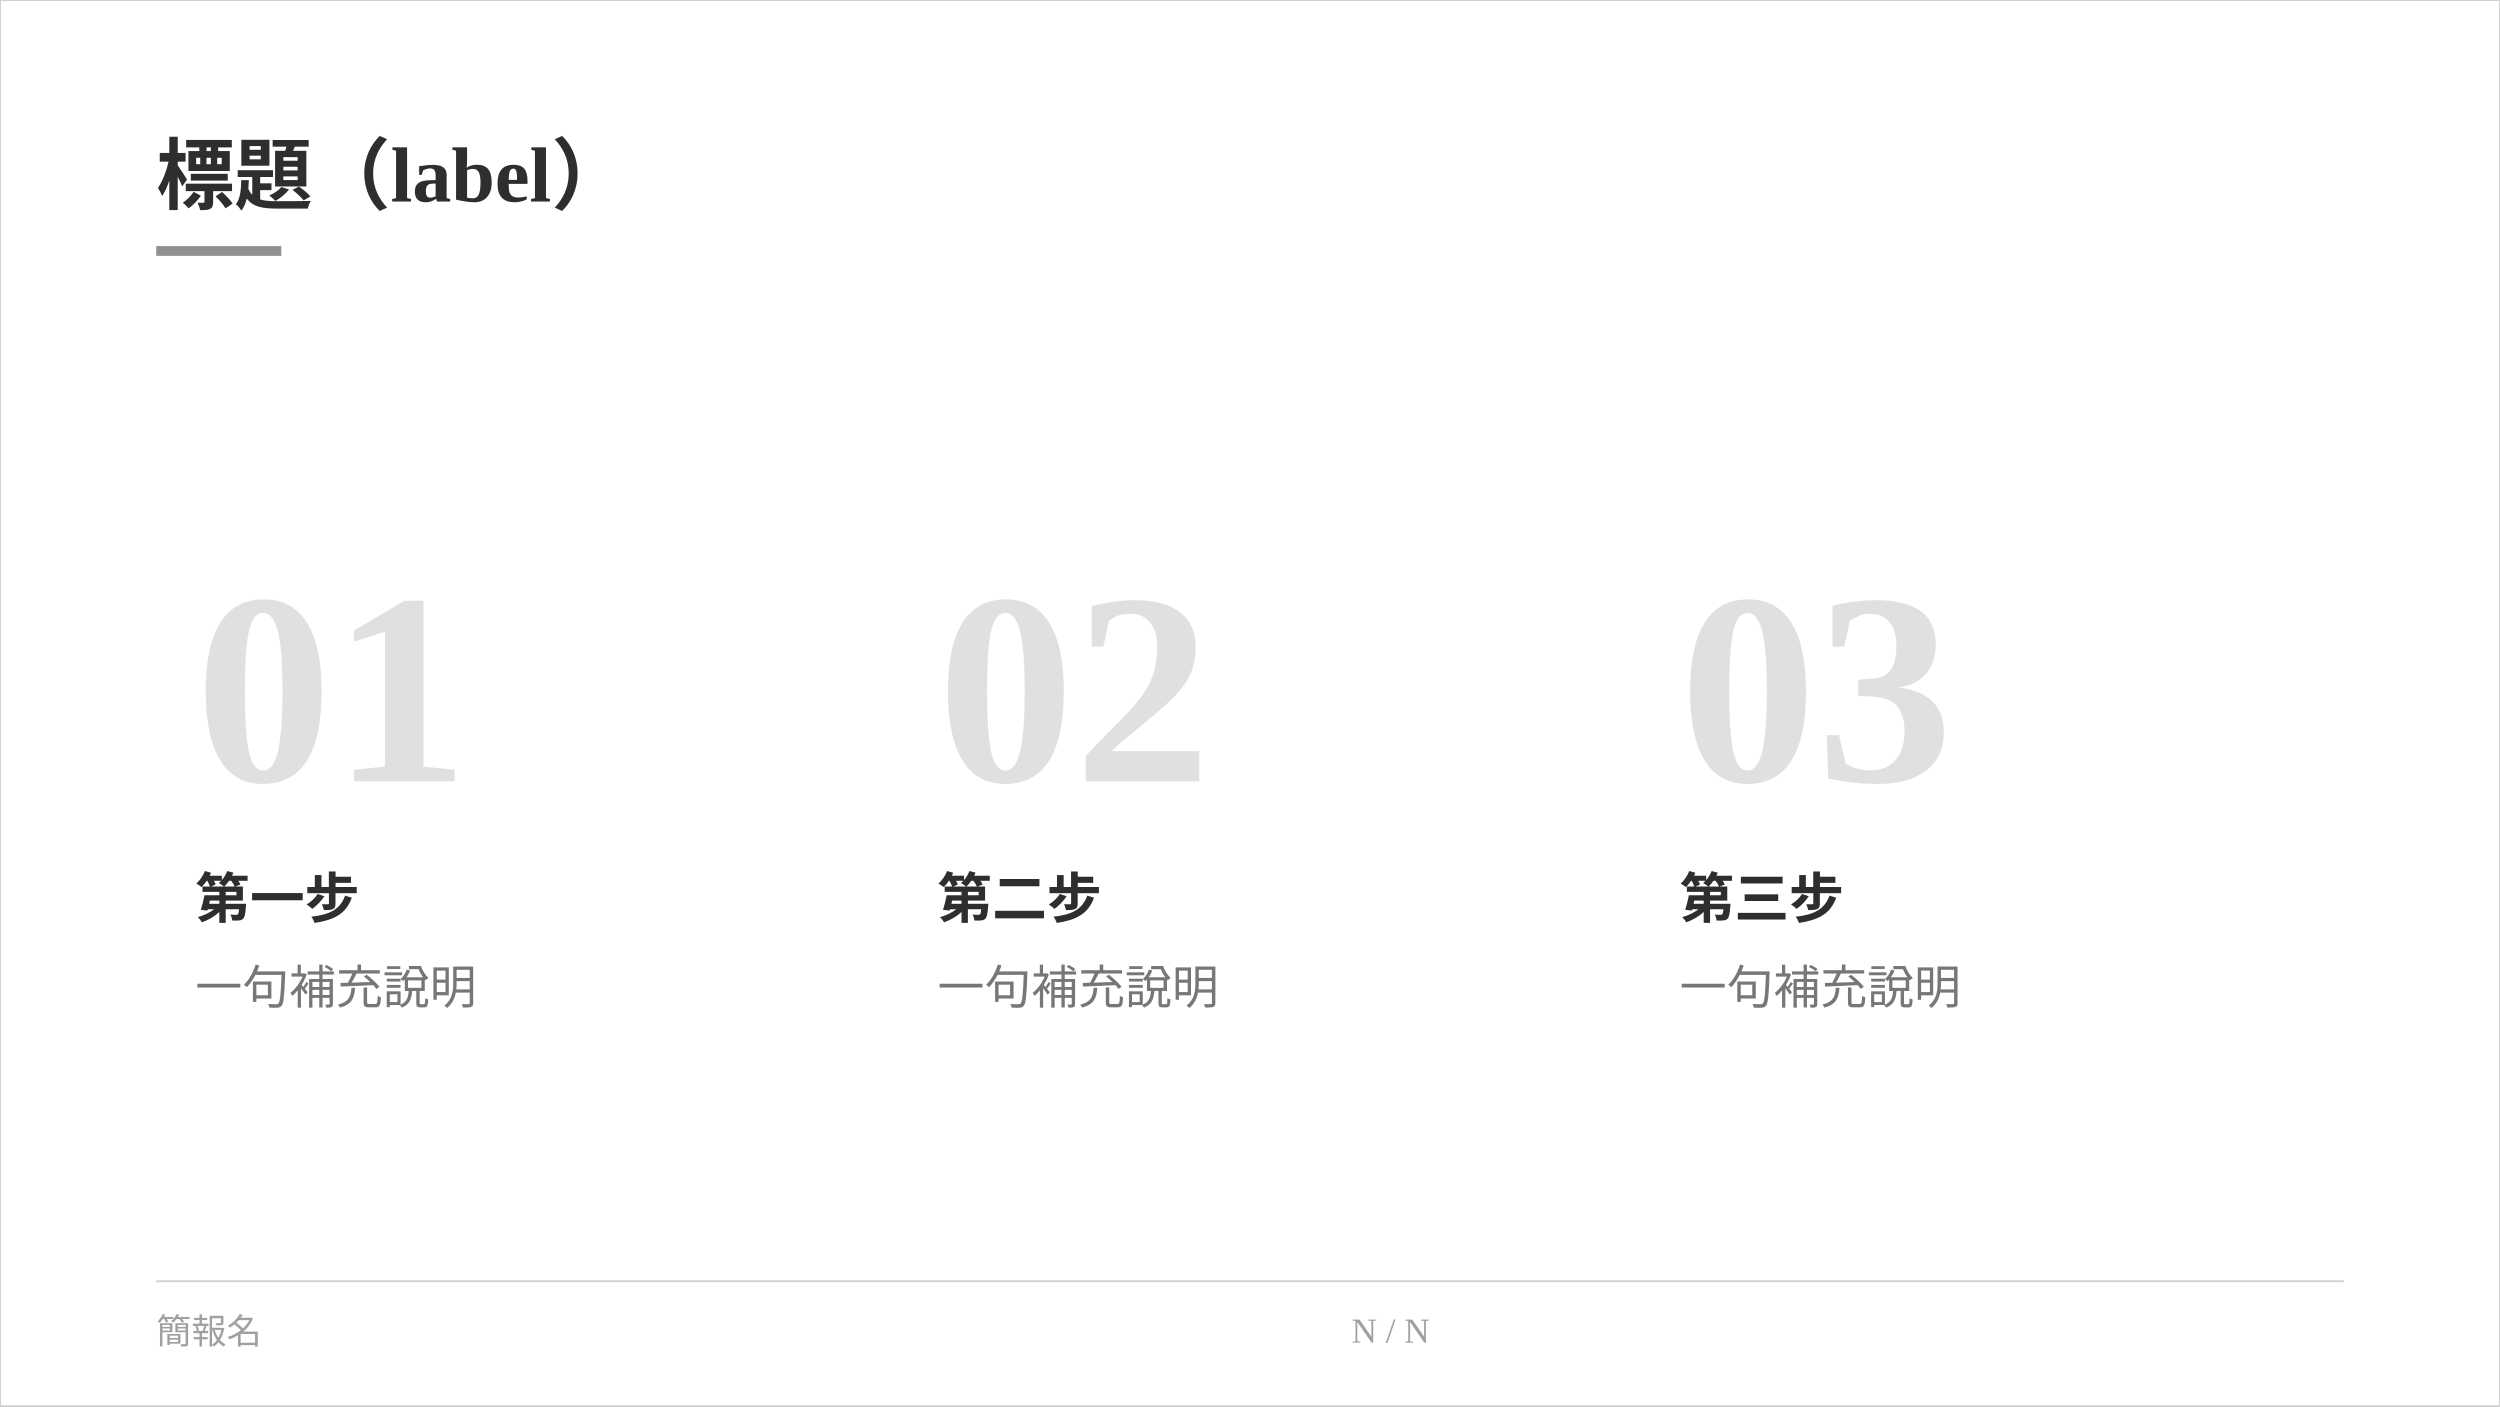
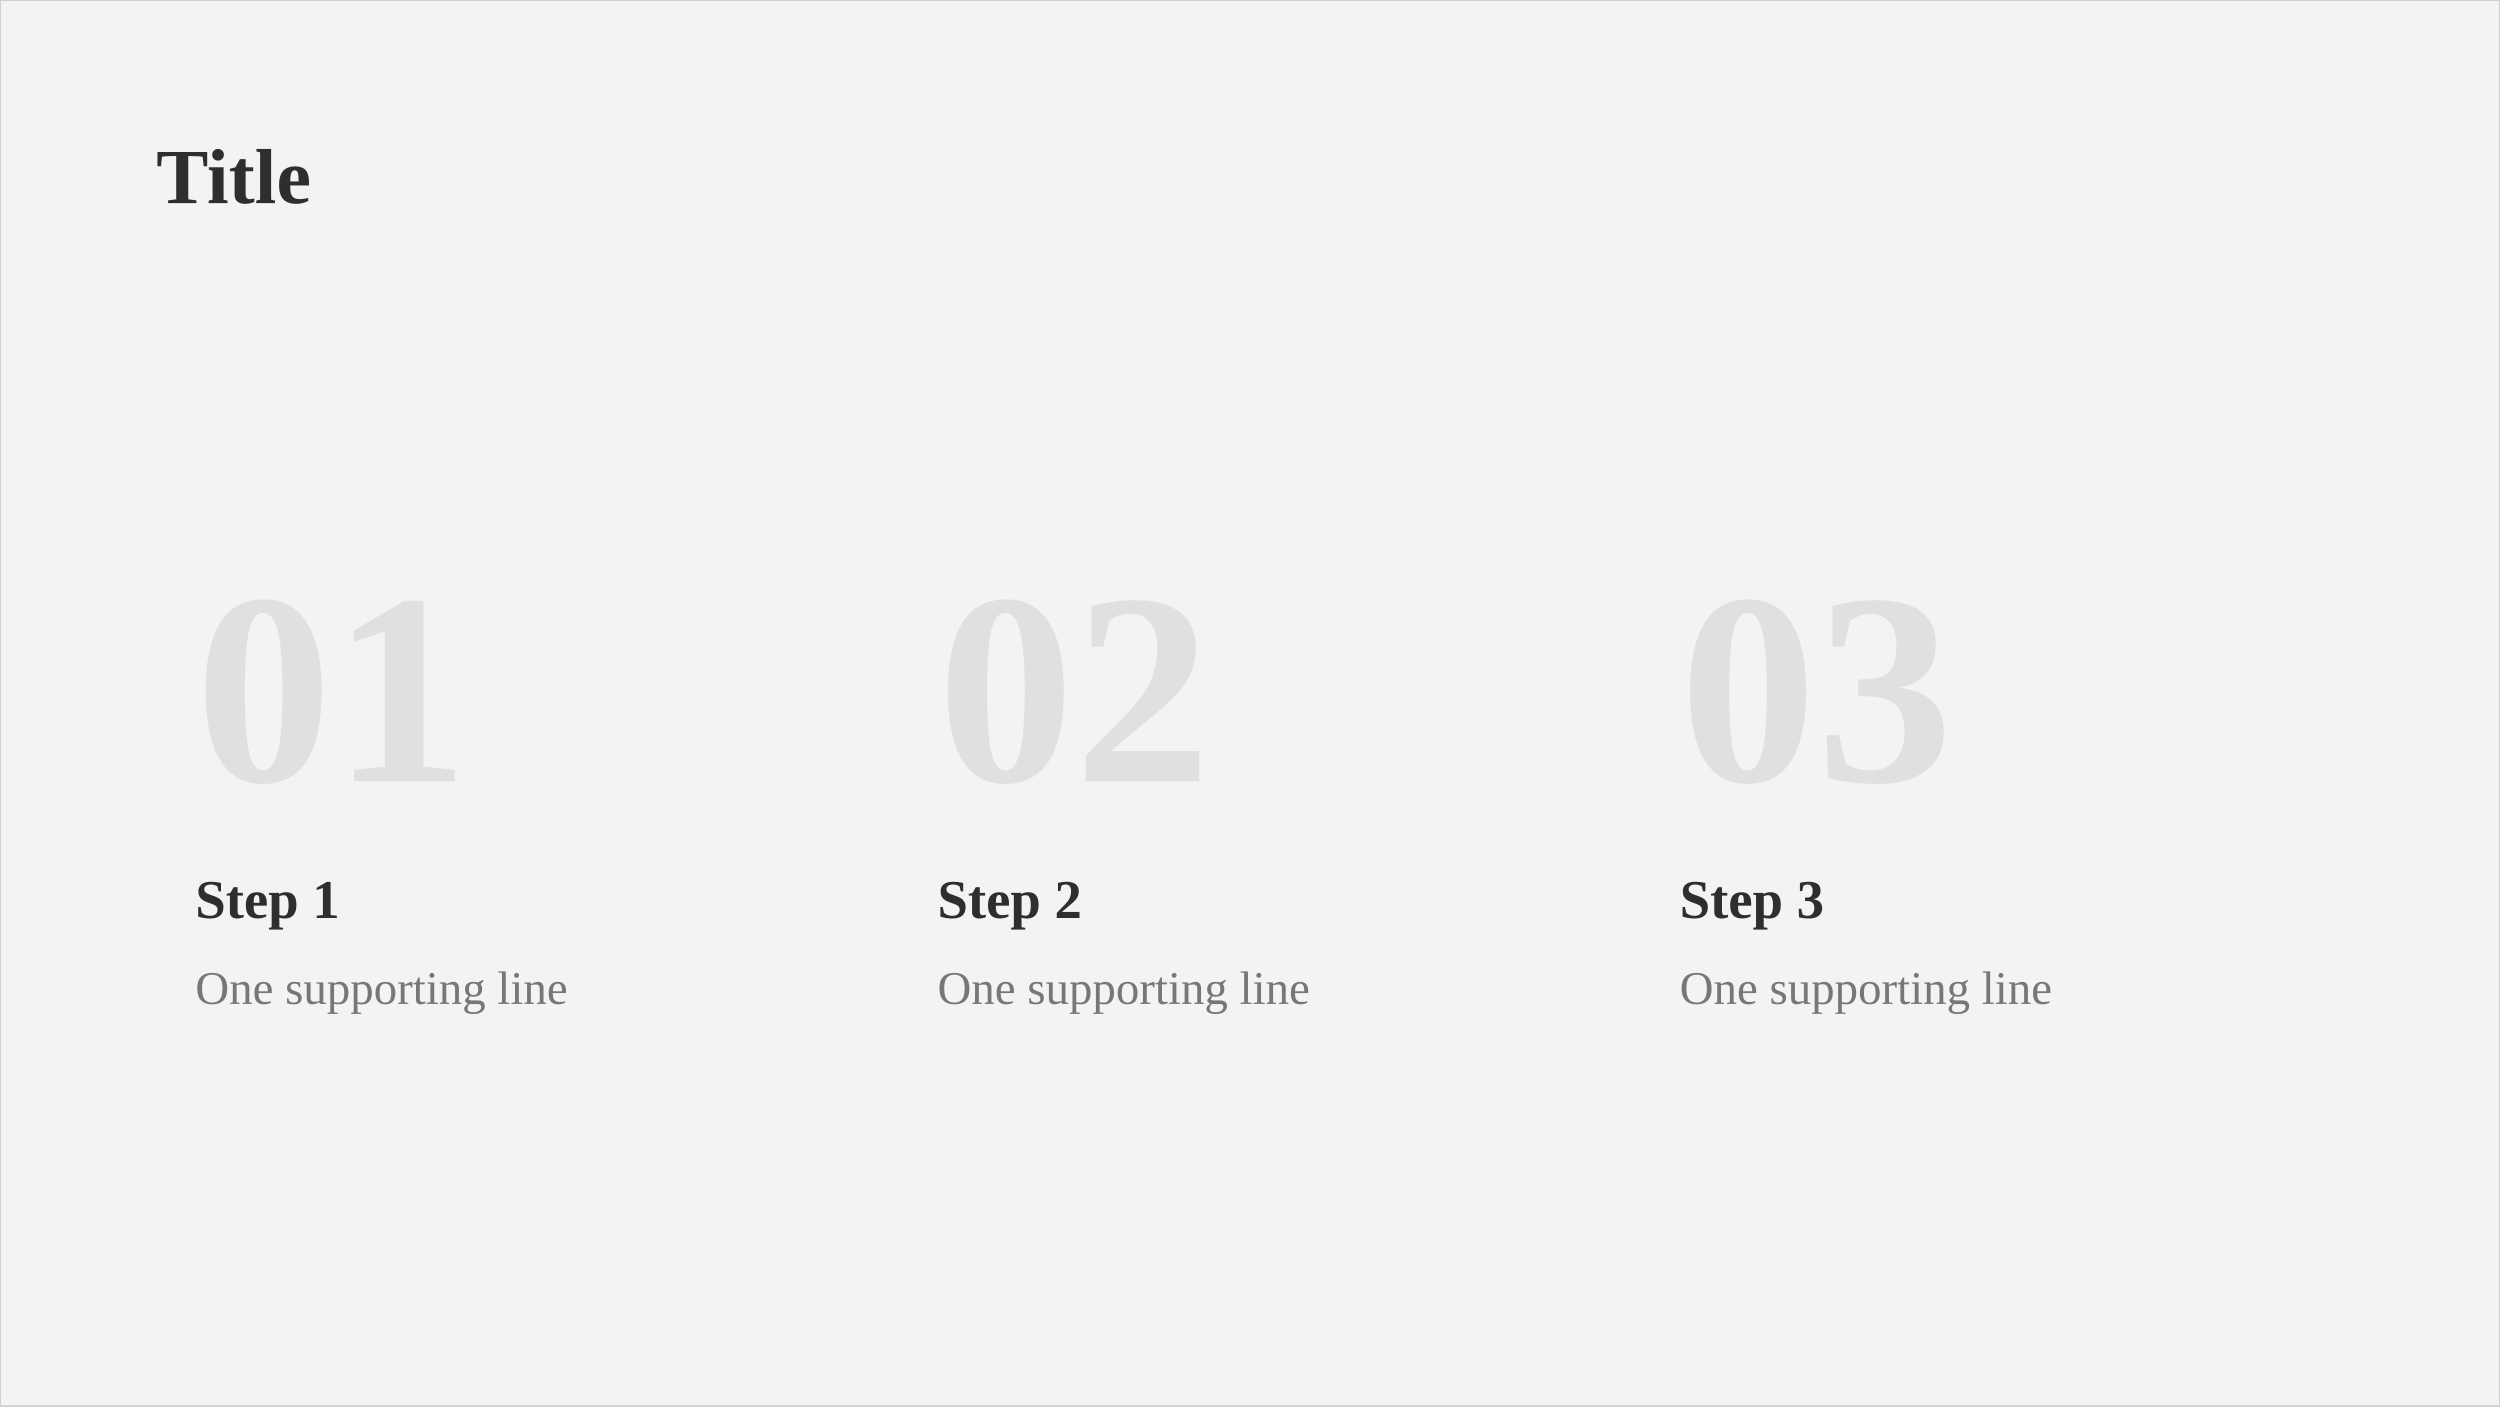
<svg xmlns="http://www.w3.org/2000/svg" viewBox="0 0 1280 720">
-   <rect x="0" y="0" width="1280" height="720" fill="#FFFFFF" stroke="#CFCFCF" />
-   <text x="80" y="104" font-size="40" fill="#2E2E2E" font-weight="700">標題（label）</text>
-   <rect x="80" y="126" width="64" height="5" fill="#909090" />
+   <rect x="0" y="0" width="1280" height="720" fill="#F3F3F3" stroke="#CFCFCF" />
+   <text x="80" y="104" font-size="40" fill="#2E2E2E" font-weight="700">Title</text>
  <text x="100" y="400" font-size="140" fill="#E0E0E0" font-weight="700">01</text>
-   <text x="100" y="470" font-size="28" fill="#2E2E2E" font-weight="700">第一步</text>
-   <text x="100" y="514" font-size="24" fill="#777777">一句補充說明</text>
+   <text x="100" y="470" font-size="28" fill="#2E2E2E" font-weight="700">Step 1</text>
+   <text x="100" y="514" font-size="24" fill="#777777">One supporting line</text>
  <text x="480" y="400" font-size="140" fill="#E0E0E0" font-weight="700">02</text>
-   <text x="480" y="470" font-size="28" fill="#2E2E2E" font-weight="700">第二步</text>
-   <text x="480" y="514" font-size="24" fill="#777777">一句補充說明</text>
+   <text x="480" y="470" font-size="28" fill="#2E2E2E" font-weight="700">Step 2</text>
+   <text x="480" y="514" font-size="24" fill="#777777">One supporting line</text>
  <text x="860" y="400" font-size="140" fill="#E0E0E0" font-weight="700">03</text>
-   <text x="860" y="470" font-size="28" fill="#2E2E2E" font-weight="700">第三步</text>
-   <text x="860" y="514" font-size="24" fill="#777777">一句補充說明</text>
-   <line x1="80" y1="656" x2="1200" y2="656" stroke="#D0D0D0" stroke-width="1" />
-   <text x="80" y="688" font-size="18" fill="#A0A0A0">簡報名　　　　　　　　　　　　　　　　　　　　　　　　　　　　　　　N / N</text>
+   <text x="860" y="470" font-size="28" fill="#2E2E2E" font-weight="700">Step 3</text>
+   <text x="860" y="514" font-size="24" fill="#777777">One supporting line</text>
</svg>
